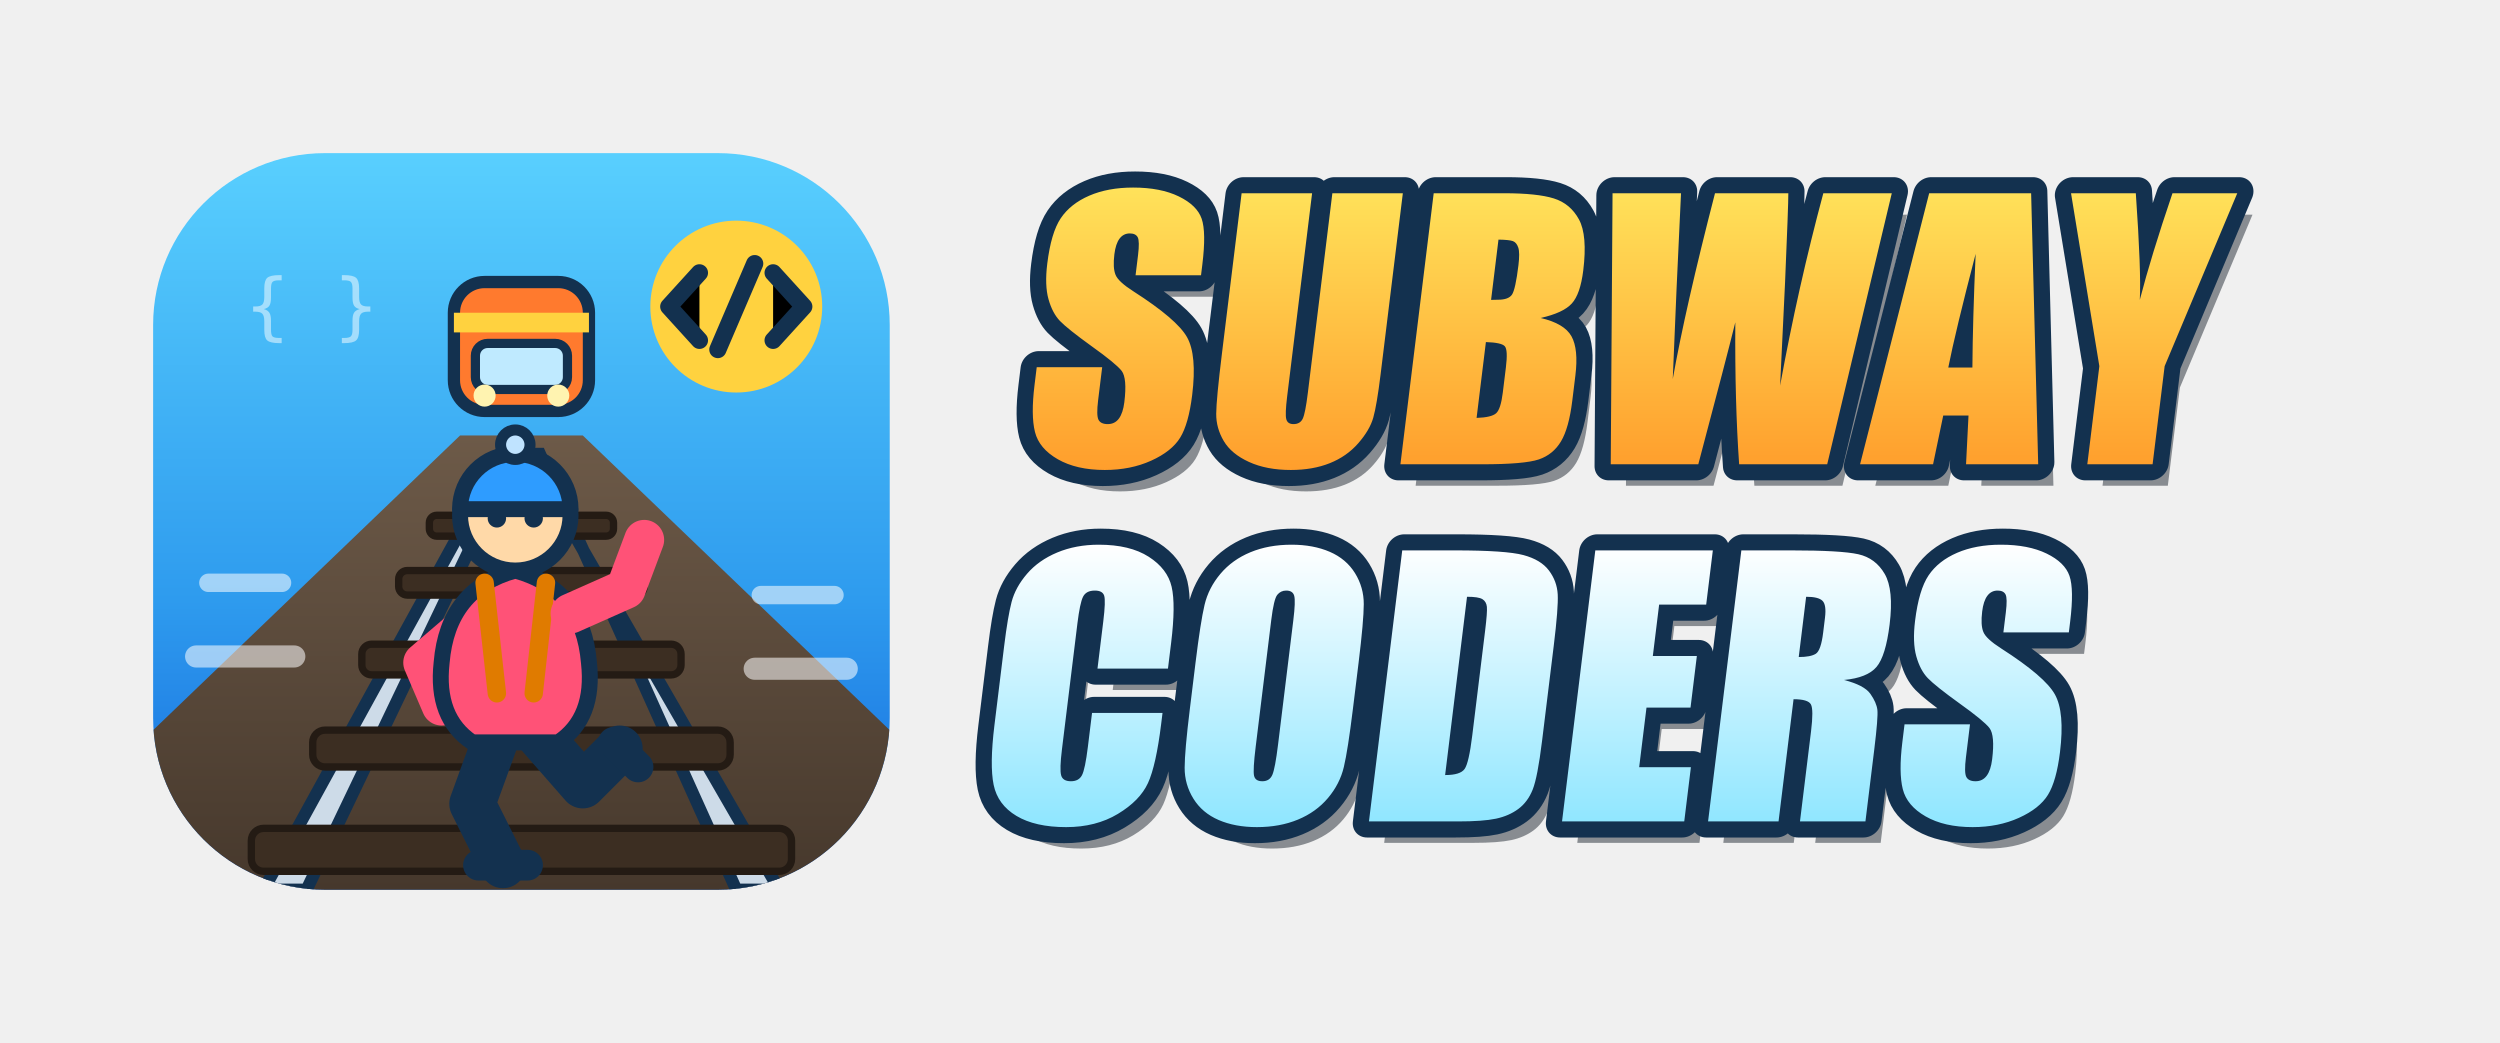
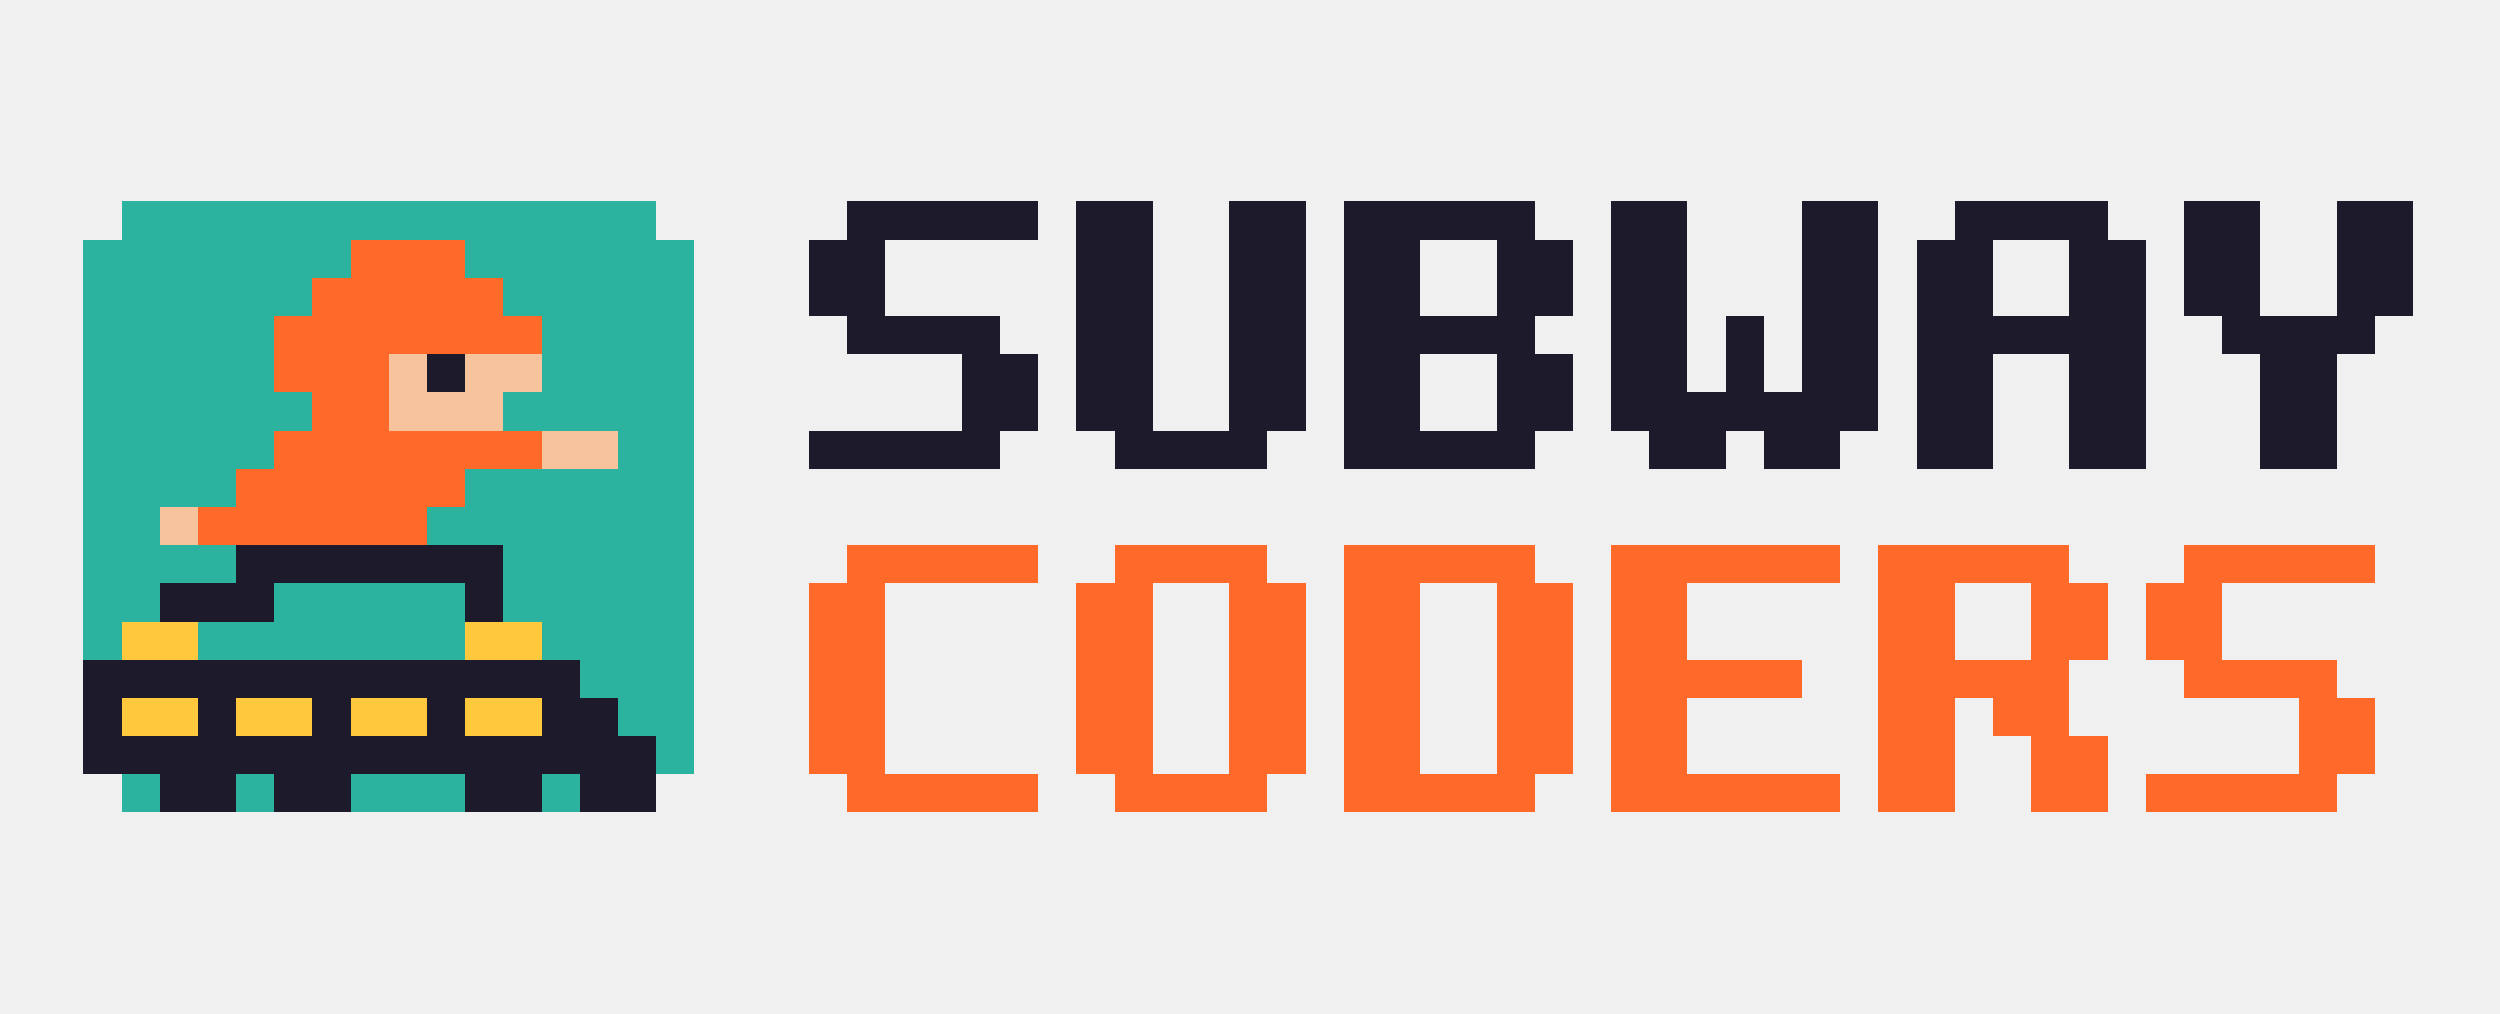
- <svg xmlns="http://www.w3.org/2000/svg" width="700" height="292" viewBox="0 0 700 292">
-   <defs>
-     <linearGradient id="sky" x1="0" y1="0" x2="0" y2="124" gradientUnits="userSpaceOnUse">
-       <stop offset="0" stop-color="#5BD2FF" />
-       <stop offset="0.62" stop-color="#2E9BEE" />
-       <stop offset="1" stop-color="#1466DC" />
-     </linearGradient>
-     <linearGradient id="ground" x1="0" y1="48" x2="0" y2="124" gradientUnits="userSpaceOnUse">
-       <stop offset="0" stop-color="#6E5B49" />
-       <stop offset="1" stop-color="#46382C" />
-     </linearGradient>
-     <clipPath id="bc">
-       <rect x="4" y="4" width="120" height="120" rx="28" />
-     </clipPath>
-     <linearGradient id="yellow" x1="0" y1="0" x2="0" y2="1">
-       <stop offset="0" stop-color="#FFE25A" />
-       <stop offset="1" stop-color="#FF9E2C" />
-     </linearGradient>
-     <linearGradient id="cyan" x1="0" y1="0" x2="0" y2="1">
-       <stop offset="0" stop-color="#FFFFFF" />
-       <stop offset="1" stop-color="#8EE6FF" />
-     </linearGradient>
-   </defs>
-   <g transform="translate(36,36) scale(1.71875)">
-     <g clip-path="url(#bc)">
-       <rect x="4" y="4" width="120" height="120" fill="url(#sky)" />
-       <path d="M4 124 V98 L54 50 H74 L124 98 V124 Z" fill="url(#ground)" />
-       <circle cx="99" cy="29" r="14" fill="#FFD23F" />
-       <path d="M93 23.5 L88 29 L93 34.5 M105 23.5 L110 29 L105 34.5 M102 22 L96 36" stroke="#13314F" stroke-width="2.8" stroke-linecap="round" stroke-linejoin="round" />
-       <text x="19" y="33" font-family="monospace" font-size="12" fill="#FFFFFF" opacity="0.5">{ }</text>
-       <path d="M22 124 L29 124 L63 53 L61 53 Z" fill="#CDDBE8" stroke="#13314F" stroke-width="2" />
-       <path d="M106 124 L99 124 L67 53 L65 53 Z" fill="#CDDBE8" stroke="#13314F" stroke-width="2" />
-       <g fill="#3C2E22" stroke="#241B14" stroke-width="1.2">
-         <rect x="20" y="114" width="88" height="7" rx="2" />
-         <rect x="30" y="98" width="68" height="6" rx="2" />
-         <rect x="38" y="84" width="52" height="5" rx="1.6" />
-         <rect x="44" y="72" width="40" height="4" rx="1.4" />
-         <rect x="49" y="63" width="30" height="3.4" rx="1.2" />
-       </g>
-       <g>
-         <rect x="53" y="25" width="22" height="21" rx="5" fill="#FF7A2E" stroke="#13314F" stroke-width="2" />
-         <rect x="53" y="30" width="22" height="3.2" fill="#FFD23F" />
-         <rect x="56.5" y="35" width="15" height="7.5" rx="2" fill="#BFEAFF" stroke="#13314F" stroke-width="1.5" />
-         <circle cx="58" cy="43.5" r="1.8" fill="#FFF3B0" />
-         <circle cx="70" cy="43.5" r="1.8" fill="#FFF3B0" />
-       </g>
-       <g stroke="#FFFFFF" stroke-linecap="round" opacity="0.55">
-         <path d="M13 74 h12" stroke-width="3" />
-         <path d="M11 86 h16" stroke-width="3.6" />
-         <path d="M115 76 h-12" stroke-width="3" />
-         <path d="M117 88 h-15" stroke-width="3.6" />
-       </g>
-       <g stroke="#13314F" stroke-linejoin="round">
-         <rect x="55" y="77" width="16" height="21" rx="6" fill="#FFB02E" stroke-width="2.4" />
-         <path d="M60 99 L56 110 L61 120" fill="none" stroke-width="7.5" stroke-linecap="round" />
-         <path d="M67 99 L74 107 L80 101" fill="none" stroke-width="7.5" stroke-linecap="round" />
-         <path d="M57 120 h8" stroke-width="5" stroke-linecap="round" />
-         <path d="M79 100 l4 4" stroke-width="5" stroke-linecap="round" />
-         <path d="M55 81 L48 87 L51 94" fill="none" stroke="#FF5277" stroke-width="6.5" stroke-linecap="round" />
-         <path d="M63 72 q-11 3 -12 15 q-1 9 5 13 h14 q6 -4 5 -13 q-1 -12 -12 -15 Z" fill="#FF5277" stroke-width="2.6" />
-         <path d="M58 74 L60 92 M68 74 L66 92" stroke="#E07B00" stroke-width="3" fill="none" stroke-linecap="round" />
-         <path d="M72 79 L81 75 L84 67" fill="none" stroke="#FF5277" stroke-width="6.5" stroke-linecap="round" />
-         <circle cx="63" cy="63" r="9" fill="#FFD9A8" stroke-width="2.6" />
-         <circle cx="60" cy="63.5" r="1.5" fill="#13314F" stroke="none" />
-         <circle cx="66" cy="63.5" r="1.5" fill="#13314F" stroke="none" />
-         <path d="M54 62 a9 9 0 0 1 18 0 Z" fill="#2E9CFF" stroke-width="2.6" />
-         <circle cx="63" cy="51.5" r="2.4" fill="#BFE3FF" stroke-width="1.8" />
-       </g>
-     </g>
-   </g>
-   <g transform="translate(300,0) skewX(-7)">
-     <g transform="translate(0,130)">
-       <path d="M45.75 -52.922H27.422V-58.547Q27.422 -62.484 26.719 -63.562Q26.016 -64.641 24.375 -64.641Q22.594 -64.641 21.68 -63.188Q20.766 -61.734 20.766 -58.781Q20.766 -54.984 21.797 -53.062Q22.781 -51.141 27.375 -48.422Q40.547 -40.594 43.969 -35.578Q47.391 -30.562 47.391 -19.406Q47.391 -11.297 45.492 -7.453Q43.594 -3.609 38.156 -1.008Q32.719 1.594 25.5 1.594Q17.578 1.594 11.977 -1.406Q6.375 -4.406 4.641 -9.047Q2.906 -13.688 2.906 -22.219V-27.188H21.234V-17.953Q21.234 -13.688 22.008 -12.469Q22.781 -11.25 24.75 -11.25Q26.719 -11.25 27.68 -12.797Q28.641 -14.344 28.641 -17.391Q28.641 -24.094 26.812 -26.156Q24.938 -28.219 17.578 -33.047Q10.219 -37.922 7.828 -40.125Q5.438 -42.328 3.867 -46.219Q2.297 -50.109 2.297 -56.156Q2.297 -64.875 4.523 -68.906Q6.75 -72.938 11.719 -75.211Q16.688 -77.484 23.719 -77.484Q31.406 -77.484 36.82 -75.0Q42.234 -72.516 43.992 -68.742Q45.75 -64.969 45.75 -55.922ZM99.438 -75.891V-25.172Q99.438 -16.547 98.875 -13.055Q98.312 -9.562 95.547 -5.883Q92.781 -2.203 88.258 -0.305Q83.734 1.594 77.594 1.594Q70.797 1.594 65.594 -0.656Q60.391 -2.906 57.812 -6.516Q55.234 -10.125 54.766 -14.133Q54.297 -18.141 54.297 -30.984V-75.891H74.031V-18.984Q74.031 -14.016 74.57 -12.633Q75.109 -11.25 76.75 -11.25Q78.625 -11.25 79.164 -12.773Q79.703 -14.297 79.703 -19.969V-75.891ZM108.078 -75.891H127.766Q137.094 -75.891 141.898 -74.438Q146.703 -72.984 149.656 -68.555Q152.609 -64.125 152.609 -54.281Q152.609 -47.625 150.523 -45.0Q148.438 -42.375 142.297 -40.969Q149.141 -39.422 151.578 -35.836Q154.016 -32.25 154.016 -24.844V-17.812Q154.016 -10.125 152.258 -6.422Q150.5 -2.719 146.656 -1.359Q142.812 0.0 130.906 0.0H108.078ZM127.812 -62.906V-46.031Q129.078 -46.078 129.781 -46.078Q132.688 -46.078 133.484 -47.508Q134.281 -48.938 134.281 -55.688Q134.281 -59.25 133.625 -60.68Q132.969 -62.109 131.914 -62.484Q130.859 -62.859 127.812 -62.906ZM127.812 -34.219V-12.984Q131.984 -13.125 133.133 -14.297Q134.281 -15.469 134.281 -20.062V-27.141Q134.281 -32.016 133.25 -33.047Q132.219 -34.078 127.812 -34.219ZM236.344 -75.891 227.578 0.0H202.922Q199.547 -17.484 196.969 -39.75Q195.797 -30.234 191.484 0.0H166.969L158.156 -75.891H177.328L179.344 -49.406L181.406 -23.859Q182.484 -43.688 186.844 -75.891H207.375Q207.797 -72.562 209.531 -50.859L211.688 -22.031Q213.328 -49.547 217.172 -75.891ZM275.359 -75.891 286.656 0.0H266.453L265.469 -13.641H258.391L257.219 0.0H236.781L246.812 -75.891ZM264.906 -27.094Q263.406 -39.984 261.906 -58.922Q258.906 -37.172 258.156 -27.094ZM333.078 -75.891 318.688 -27.469V0.0H300.406V-27.469L286.531 -75.891H304.672Q308.938 -53.719 309.453 -46.031Q311.094 -58.172 314.938 -75.891Z" transform="translate(5,6)" fill="#08111c" opacity="0.45" />
-       <path d="M45.75 -52.922H27.422V-58.547Q27.422 -62.484 26.719 -63.562Q26.016 -64.641 24.375 -64.641Q22.594 -64.641 21.68 -63.188Q20.766 -61.734 20.766 -58.781Q20.766 -54.984 21.797 -53.062Q22.781 -51.141 27.375 -48.422Q40.547 -40.594 43.969 -35.578Q47.391 -30.562 47.391 -19.406Q47.391 -11.297 45.492 -7.453Q43.594 -3.609 38.156 -1.008Q32.719 1.594 25.5 1.594Q17.578 1.594 11.977 -1.406Q6.375 -4.406 4.641 -9.047Q2.906 -13.688 2.906 -22.219V-27.188H21.234V-17.953Q21.234 -13.688 22.008 -12.469Q22.781 -11.25 24.75 -11.25Q26.719 -11.25 27.68 -12.797Q28.641 -14.344 28.641 -17.391Q28.641 -24.094 26.812 -26.156Q24.938 -28.219 17.578 -33.047Q10.219 -37.922 7.828 -40.125Q5.438 -42.328 3.867 -46.219Q2.297 -50.109 2.297 -56.156Q2.297 -64.875 4.523 -68.906Q6.75 -72.938 11.719 -75.211Q16.688 -77.484 23.719 -77.484Q31.406 -77.484 36.82 -75.0Q42.234 -72.516 43.992 -68.742Q45.75 -64.969 45.75 -55.922ZM99.438 -75.891V-25.172Q99.438 -16.547 98.875 -13.055Q98.312 -9.562 95.547 -5.883Q92.781 -2.203 88.258 -0.305Q83.734 1.594 77.594 1.594Q70.797 1.594 65.594 -0.656Q60.391 -2.906 57.812 -6.516Q55.234 -10.125 54.766 -14.133Q54.297 -18.141 54.297 -30.984V-75.891H74.031V-18.984Q74.031 -14.016 74.57 -12.633Q75.109 -11.25 76.75 -11.25Q78.625 -11.25 79.164 -12.773Q79.703 -14.297 79.703 -19.969V-75.891ZM108.078 -75.891H127.766Q137.094 -75.891 141.898 -74.438Q146.703 -72.984 149.656 -68.555Q152.609 -64.125 152.609 -54.281Q152.609 -47.625 150.523 -45.0Q148.438 -42.375 142.297 -40.969Q149.141 -39.422 151.578 -35.836Q154.016 -32.25 154.016 -24.844V-17.812Q154.016 -10.125 152.258 -6.422Q150.5 -2.719 146.656 -1.359Q142.812 0.0 130.906 0.0H108.078ZM127.812 -62.906V-46.031Q129.078 -46.078 129.781 -46.078Q132.688 -46.078 133.484 -47.508Q134.281 -48.938 134.281 -55.688Q134.281 -59.25 133.625 -60.68Q132.969 -62.109 131.914 -62.484Q130.859 -62.859 127.812 -62.906ZM127.812 -34.219V-12.984Q131.984 -13.125 133.133 -14.297Q134.281 -15.469 134.281 -20.062V-27.141Q134.281 -32.016 133.25 -33.047Q132.219 -34.078 127.812 -34.219ZM236.344 -75.891 227.578 0.0H202.922Q199.547 -17.484 196.969 -39.75Q195.797 -30.234 191.484 0.0H166.969L158.156 -75.891H177.328L179.344 -49.406L181.406 -23.859Q182.484 -43.688 186.844 -75.891H207.375Q207.797 -72.562 209.531 -50.859L211.688 -22.031Q213.328 -49.547 217.172 -75.891ZM275.359 -75.891 286.656 0.0H266.453L265.469 -13.641H258.391L257.219 0.0H236.781L246.812 -75.891ZM264.906 -27.094Q263.406 -39.984 261.906 -58.922Q258.906 -37.172 258.156 -27.094ZM333.078 -75.891 318.688 -27.469V0.0H300.406V-27.469L286.531 -75.891H304.672Q308.938 -53.719 309.453 -46.031Q311.094 -58.172 314.938 -75.891Z" paint-order="stroke" stroke="#13314F" stroke-width="9" stroke-linejoin="round" stroke-linecap="round" fill="url(#yellow)" />
-     </g>
-     <g transform="translate(0,230)">
-       <path d="M50.016 -42.797H30.281V-56.016Q30.281 -61.781 29.648 -63.211Q29.016 -64.641 26.859 -64.641Q24.422 -64.641 23.766 -62.906Q23.109 -61.172 23.109 -55.406V-20.156Q23.109 -14.625 23.766 -12.938Q24.422 -11.25 26.719 -11.25Q28.922 -11.25 29.602 -12.938Q30.281 -14.625 30.281 -20.859V-30.375H50.016V-27.422Q50.016 -15.656 48.352 -10.734Q46.688 -5.812 40.992 -2.109Q35.297 1.594 26.953 1.594Q18.281 1.594 12.656 -1.547Q7.031 -4.688 5.203 -10.242Q3.375 -15.797 3.375 -26.953V-49.125Q3.375 -57.328 3.938 -61.43Q4.5 -65.531 7.289 -69.328Q10.078 -73.125 15.023 -75.305Q19.969 -77.484 26.391 -77.484Q35.109 -77.484 40.781 -74.109Q46.453 -70.734 48.234 -65.695Q50.016 -60.656 50.016 -50.016ZM103.188 -31.453Q103.188 -20.016 102.648 -15.258Q102.109 -10.5 99.273 -6.562Q96.438 -2.625 91.609 -0.516Q86.781 1.594 80.359 1.594Q74.266 1.594 69.414 -0.398Q64.562 -2.391 61.609 -6.375Q58.656 -10.359 58.094 -15.047Q57.531 -19.734 57.531 -31.453V-44.438Q57.531 -55.875 58.07 -60.633Q58.609 -65.391 61.445 -69.328Q64.281 -73.266 69.109 -75.375Q73.938 -77.484 80.359 -77.484Q86.453 -77.484 91.305 -75.492Q96.156 -73.5 99.109 -69.516Q102.062 -65.531 102.625 -60.844Q103.188 -56.156 103.188 -44.438ZM83.453 -56.391Q83.453 -61.688 82.867 -63.164Q82.281 -64.641 80.453 -64.641Q78.906 -64.641 78.086 -63.445Q77.266 -62.25 77.266 -56.391V-20.953Q77.266 -14.344 77.805 -12.797Q78.344 -11.25 80.312 -11.25Q82.328 -11.25 82.891 -13.031Q83.453 -14.812 83.453 -21.516ZM111.547 -75.891H126.312Q140.609 -75.891 145.648 -74.578Q150.688 -73.266 153.312 -70.266Q155.938 -67.266 156.594 -63.586Q157.25 -59.906 157.25 -49.125V-22.547Q157.25 -12.328 156.289 -8.883Q155.328 -5.438 152.938 -3.492Q150.547 -1.547 147.031 -0.773Q143.516 0.0 136.438 0.0H111.547ZM131.281 -62.906V-12.984Q135.547 -12.984 136.531 -14.695Q137.516 -16.406 137.516 -24.0V-53.484Q137.516 -58.641 137.188 -60.094Q136.859 -61.547 135.688 -62.227Q134.516 -62.906 131.281 -62.906ZM165.609 -75.891H198.516V-60.703H185.344V-46.312H197.672V-31.875H185.344V-15.188H199.828V0.0H165.609ZM206.5 -75.891H220.469Q234.438 -75.891 239.383 -74.812Q244.328 -73.734 247.445 -69.305Q250.562 -64.875 250.562 -55.172Q250.562 -46.312 248.359 -43.266Q246.156 -40.219 239.688 -39.609Q245.547 -38.156 247.562 -35.719Q249.578 -33.281 250.07 -31.242Q250.562 -29.203 250.562 -20.016V0.0H232.234V-25.219Q232.234 -31.312 231.273 -32.766Q230.312 -34.219 226.234 -34.219V0.0H206.5ZM226.234 -62.906V-46.031Q229.562 -46.031 230.898 -46.945Q232.234 -47.859 232.234 -52.875V-57.047Q232.234 -60.656 230.945 -61.781Q229.656 -62.906 226.234 -62.906ZM301.016 -52.922H282.688V-58.547Q282.688 -62.484 281.984 -63.562Q281.281 -64.641 279.641 -64.641Q277.859 -64.641 276.945 -63.188Q276.031 -61.734 276.031 -58.781Q276.031 -54.984 277.062 -53.062Q278.047 -51.141 282.641 -48.422Q295.812 -40.594 299.234 -35.578Q302.656 -30.562 302.656 -19.406Q302.656 -11.297 300.758 -7.453Q298.859 -3.609 293.422 -1.008Q287.984 1.594 280.766 1.594Q272.844 1.594 267.242 -1.406Q261.641 -4.406 259.906 -9.047Q258.172 -13.688 258.172 -22.219V-27.188H276.5V-17.953Q276.5 -13.688 277.273 -12.469Q278.047 -11.25 280.016 -11.25Q281.984 -11.25 282.945 -12.797Q283.906 -14.344 283.906 -17.391Q283.906 -24.094 282.078 -26.156Q280.203 -28.219 272.844 -33.047Q265.484 -37.922 263.094 -40.125Q260.703 -42.328 259.133 -46.219Q257.562 -50.109 257.562 -56.156Q257.562 -64.875 259.789 -68.906Q262.016 -72.938 266.984 -75.211Q271.953 -77.484 278.984 -77.484Q286.672 -77.484 292.086 -75.0Q297.5 -72.516 299.258 -68.742Q301.016 -64.969 301.016 -55.922Z" transform="translate(5,6)" fill="#08111c" opacity="0.45" />
-       <path d="M50.016 -42.797H30.281V-56.016Q30.281 -61.781 29.648 -63.211Q29.016 -64.641 26.859 -64.641Q24.422 -64.641 23.766 -62.906Q23.109 -61.172 23.109 -55.406V-20.156Q23.109 -14.625 23.766 -12.938Q24.422 -11.25 26.719 -11.25Q28.922 -11.25 29.602 -12.938Q30.281 -14.625 30.281 -20.859V-30.375H50.016V-27.422Q50.016 -15.656 48.352 -10.734Q46.688 -5.812 40.992 -2.109Q35.297 1.594 26.953 1.594Q18.281 1.594 12.656 -1.547Q7.031 -4.688 5.203 -10.242Q3.375 -15.797 3.375 -26.953V-49.125Q3.375 -57.328 3.938 -61.43Q4.5 -65.531 7.289 -69.328Q10.078 -73.125 15.023 -75.305Q19.969 -77.484 26.391 -77.484Q35.109 -77.484 40.781 -74.109Q46.453 -70.734 48.234 -65.695Q50.016 -60.656 50.016 -50.016ZM103.188 -31.453Q103.188 -20.016 102.648 -15.258Q102.109 -10.5 99.273 -6.562Q96.438 -2.625 91.609 -0.516Q86.781 1.594 80.359 1.594Q74.266 1.594 69.414 -0.398Q64.562 -2.391 61.609 -6.375Q58.656 -10.359 58.094 -15.047Q57.531 -19.734 57.531 -31.453V-44.438Q57.531 -55.875 58.07 -60.633Q58.609 -65.391 61.445 -69.328Q64.281 -73.266 69.109 -75.375Q73.938 -77.484 80.359 -77.484Q86.453 -77.484 91.305 -75.492Q96.156 -73.5 99.109 -69.516Q102.062 -65.531 102.625 -60.844Q103.188 -56.156 103.188 -44.438ZM83.453 -56.391Q83.453 -61.688 82.867 -63.164Q82.281 -64.641 80.453 -64.641Q78.906 -64.641 78.086 -63.445Q77.266 -62.25 77.266 -56.391V-20.953Q77.266 -14.344 77.805 -12.797Q78.344 -11.25 80.312 -11.25Q82.328 -11.25 82.891 -13.031Q83.453 -14.812 83.453 -21.516ZM111.547 -75.891H126.312Q140.609 -75.891 145.648 -74.578Q150.688 -73.266 153.312 -70.266Q155.938 -67.266 156.594 -63.586Q157.25 -59.906 157.25 -49.125V-22.547Q157.25 -12.328 156.289 -8.883Q155.328 -5.438 152.938 -3.492Q150.547 -1.547 147.031 -0.773Q143.516 0.0 136.438 0.0H111.547ZM131.281 -62.906V-12.984Q135.547 -12.984 136.531 -14.695Q137.516 -16.406 137.516 -24.0V-53.484Q137.516 -58.641 137.188 -60.094Q136.859 -61.547 135.688 -62.227Q134.516 -62.906 131.281 -62.906ZM165.609 -75.891H198.516V-60.703H185.344V-46.312H197.672V-31.875H185.344V-15.188H199.828V0.0H165.609ZM206.5 -75.891H220.469Q234.438 -75.891 239.383 -74.812Q244.328 -73.734 247.445 -69.305Q250.562 -64.875 250.562 -55.172Q250.562 -46.312 248.359 -43.266Q246.156 -40.219 239.688 -39.609Q245.547 -38.156 247.562 -35.719Q249.578 -33.281 250.07 -31.242Q250.562 -29.203 250.562 -20.016V0.0H232.234V-25.219Q232.234 -31.312 231.273 -32.766Q230.312 -34.219 226.234 -34.219V0.0H206.5ZM226.234 -62.906V-46.031Q229.562 -46.031 230.898 -46.945Q232.234 -47.859 232.234 -52.875V-57.047Q232.234 -60.656 230.945 -61.781Q229.656 -62.906 226.234 -62.906ZM301.016 -52.922H282.688V-58.547Q282.688 -62.484 281.984 -63.562Q281.281 -64.641 279.641 -64.641Q277.859 -64.641 276.945 -63.188Q276.031 -61.734 276.031 -58.781Q276.031 -54.984 277.062 -53.062Q278.047 -51.141 282.641 -48.422Q295.812 -40.594 299.234 -35.578Q302.656 -30.562 302.656 -19.406Q302.656 -11.297 300.758 -7.453Q298.859 -3.609 293.422 -1.008Q287.984 1.594 280.766 1.594Q272.844 1.594 267.242 -1.406Q261.641 -4.406 259.906 -9.047Q258.172 -13.688 258.172 -22.219V-27.188H276.5V-17.953Q276.5 -13.688 277.273 -12.469Q278.047 -11.25 280.016 -11.25Q281.984 -11.25 282.945 -12.797Q283.906 -14.344 283.906 -17.391Q283.906 -24.094 282.078 -26.156Q280.203 -28.219 272.844 -33.047Q265.484 -37.922 263.094 -40.125Q260.703 -42.328 259.133 -46.219Q257.562 -50.109 257.562 -56.156Q257.562 -64.875 259.789 -68.906Q262.016 -72.938 266.984 -75.211Q271.953 -77.484 278.984 -77.484Q286.672 -77.484 292.086 -75.0Q297.5 -72.516 299.258 -68.742Q301.016 -64.969 301.016 -55.922Z" paint-order="stroke" stroke="#13314F" stroke-width="9" stroke-linejoin="round" stroke-linecap="round" fill="url(#cyan)" />
-     </g>
+ <svg xmlns="http://www.w3.org/2000/svg" viewBox="0 0 720 292" width="720" height="292" shape-rendering="crispEdges">
+   <g transform="translate(24 58) scale(11)">
+     <path fill="#2bb3a0" d="M1 0h14v1h-14zM0 1h7v1h-7zM10 1h6v1h-6zM0 2h6v1h-6zM11 2h5v1h-5zM0 3h5v1h-5zM12 3h4v1h-4zM0 4h5v1h-5zM12 4h4v1h-4zM0 5h6v1h-6zM11 5h5v1h-5zM0 6h5v1h-5zM14 6h2v1h-2zM0 7h4v1h-4zM10 7h6v1h-6zM0 8h2v1h-2zM9 8h7v1h-7zM0 9h4v1h-4zM11 9h5v1h-5zM0 10h2v1h-2zM5 10h5v1h-5zM11 10h5v1h-5zM0 11h1v1h-1zM3 11h7v1h-7zM12 11h4v1h-4zM13 12h3v1h-3zM14 13h2v1h-2zM15 14h1v1h-1zM1 15h1v1h-1zM4 15h1v1h-1zM7 15h3v1h-3zM12 15h1v1h-1z" />
+     <path fill="#ff6a2b" d="M7 1h3v1h-3zM6 2h5v1h-5zM5 3h7v1h-7zM5 4h3v1h-3zM6 5h2v1h-2zM5 6h7v1h-7zM4 7h6v1h-6zM3 8h6v1h-6z" />
+     <path fill="#ffc83d" d="M1 11h2v1h-2zM10 11h2v1h-2zM1 13h2v1h-2zM4 13h2v1h-2zM7 13h2v1h-2zM10 13h2v1h-2z" />
+     <path fill="#f6c39c" d="M8 4h1v1h-1zM10 4h2v1h-2zM8 5h3v1h-3zM12 6h2v1h-2zM2 8h1v1h-1z" />
+     <path fill="#1c1a2b" d="M9 4h1v1h-1zM4 9h7v1h-7zM2 10h3v1h-3zM10 10h1v1h-1zM0 12h13v1h-13zM0 13h1v1h-1zM3 13h1v1h-1zM6 13h1v1h-1zM9 13h1v1h-1zM12 13h2v1h-2zM0 14h15v1h-15zM2 15h2v1h-2zM5 15h2v1h-2zM10 15h2v1h-2zM13 15h2v1h-2z" />
+     <path fill="#1c1a2b" d="M20 0h5v1h-5zM26 0h2v1h-2zM30 0h2v1h-2zM33 0h5v1h-5zM40 0h2v1h-2zM45 0h2v1h-2zM49 0h4v1h-4zM55 0h2v1h-2zM59 0h2v1h-2zM19 1h2v1h-2zM26 1h2v1h-2zM30 1h2v1h-2zM33 1h2v1h-2zM37 1h2v1h-2zM40 1h2v1h-2zM45 1h2v1h-2zM48 1h2v1h-2zM52 1h2v1h-2zM55 1h2v1h-2zM59 1h2v1h-2zM19 2h2v1h-2zM26 2h2v1h-2zM30 2h2v1h-2zM33 2h2v1h-2zM37 2h2v1h-2zM40 2h2v1h-2zM45 2h2v1h-2zM48 2h2v1h-2zM52 2h2v1h-2zM55 2h2v1h-2zM59 2h2v1h-2zM20 3h4v1h-4zM26 3h2v1h-2zM30 3h2v1h-2zM33 3h5v1h-5zM40 3h2v1h-2zM43 3h1v1h-1zM45 3h2v1h-2zM48 3h6v1h-6zM56 3h4v1h-4zM23 4h2v1h-2zM26 4h2v1h-2zM30 4h2v1h-2zM33 4h2v1h-2zM37 4h2v1h-2zM40 4h2v1h-2zM43 4h1v1h-1zM45 4h2v1h-2zM48 4h2v1h-2zM52 4h2v1h-2zM57 4h2v1h-2zM23 5h2v1h-2zM26 5h2v1h-2zM30 5h2v1h-2zM33 5h2v1h-2zM37 5h2v1h-2zM40 5h7v1h-7zM48 5h2v1h-2zM52 5h2v1h-2zM57 5h2v1h-2zM19 6h5v1h-5zM27 6h4v1h-4zM33 6h5v1h-5zM41 6h2v1h-2zM44 6h2v1h-2zM48 6h2v1h-2zM52 6h2v1h-2zM57 6h2v1h-2z" />
+     <path fill="#ff6a2b" d="M20 9h5v1h-5zM27 9h4v1h-4zM33 9h5v1h-5zM40 9h6v1h-6zM47 9h5v1h-5zM55 9h5v1h-5zM19 10h2v1h-2zM26 10h2v1h-2zM30 10h2v1h-2zM33 10h2v1h-2zM37 10h2v1h-2zM40 10h2v1h-2zM47 10h2v1h-2zM51 10h2v1h-2zM54 10h2v1h-2zM19 11h2v1h-2zM26 11h2v1h-2zM30 11h2v1h-2zM33 11h2v1h-2zM37 11h2v1h-2zM40 11h2v1h-2zM47 11h2v1h-2zM51 11h2v1h-2zM54 11h2v1h-2zM19 12h2v1h-2zM26 12h2v1h-2zM30 12h2v1h-2zM33 12h2v1h-2zM37 12h2v1h-2zM40 12h5v1h-5zM47 12h5v1h-5zM55 12h4v1h-4zM19 13h2v1h-2zM26 13h2v1h-2zM30 13h2v1h-2zM33 13h2v1h-2zM37 13h2v1h-2zM40 13h2v1h-2zM47 13h2v1h-2zM50 13h2v1h-2zM58 13h2v1h-2zM19 14h2v1h-2zM26 14h2v1h-2zM30 14h2v1h-2zM33 14h2v1h-2zM37 14h2v1h-2zM40 14h2v1h-2zM47 14h2v1h-2zM51 14h2v1h-2zM58 14h2v1h-2zM20 15h5v1h-5zM27 15h4v1h-4zM33 15h5v1h-5zM40 15h6v1h-6zM47 15h2v1h-2zM51 15h2v1h-2zM54 15h5v1h-5z" />
  </g>
</svg>
